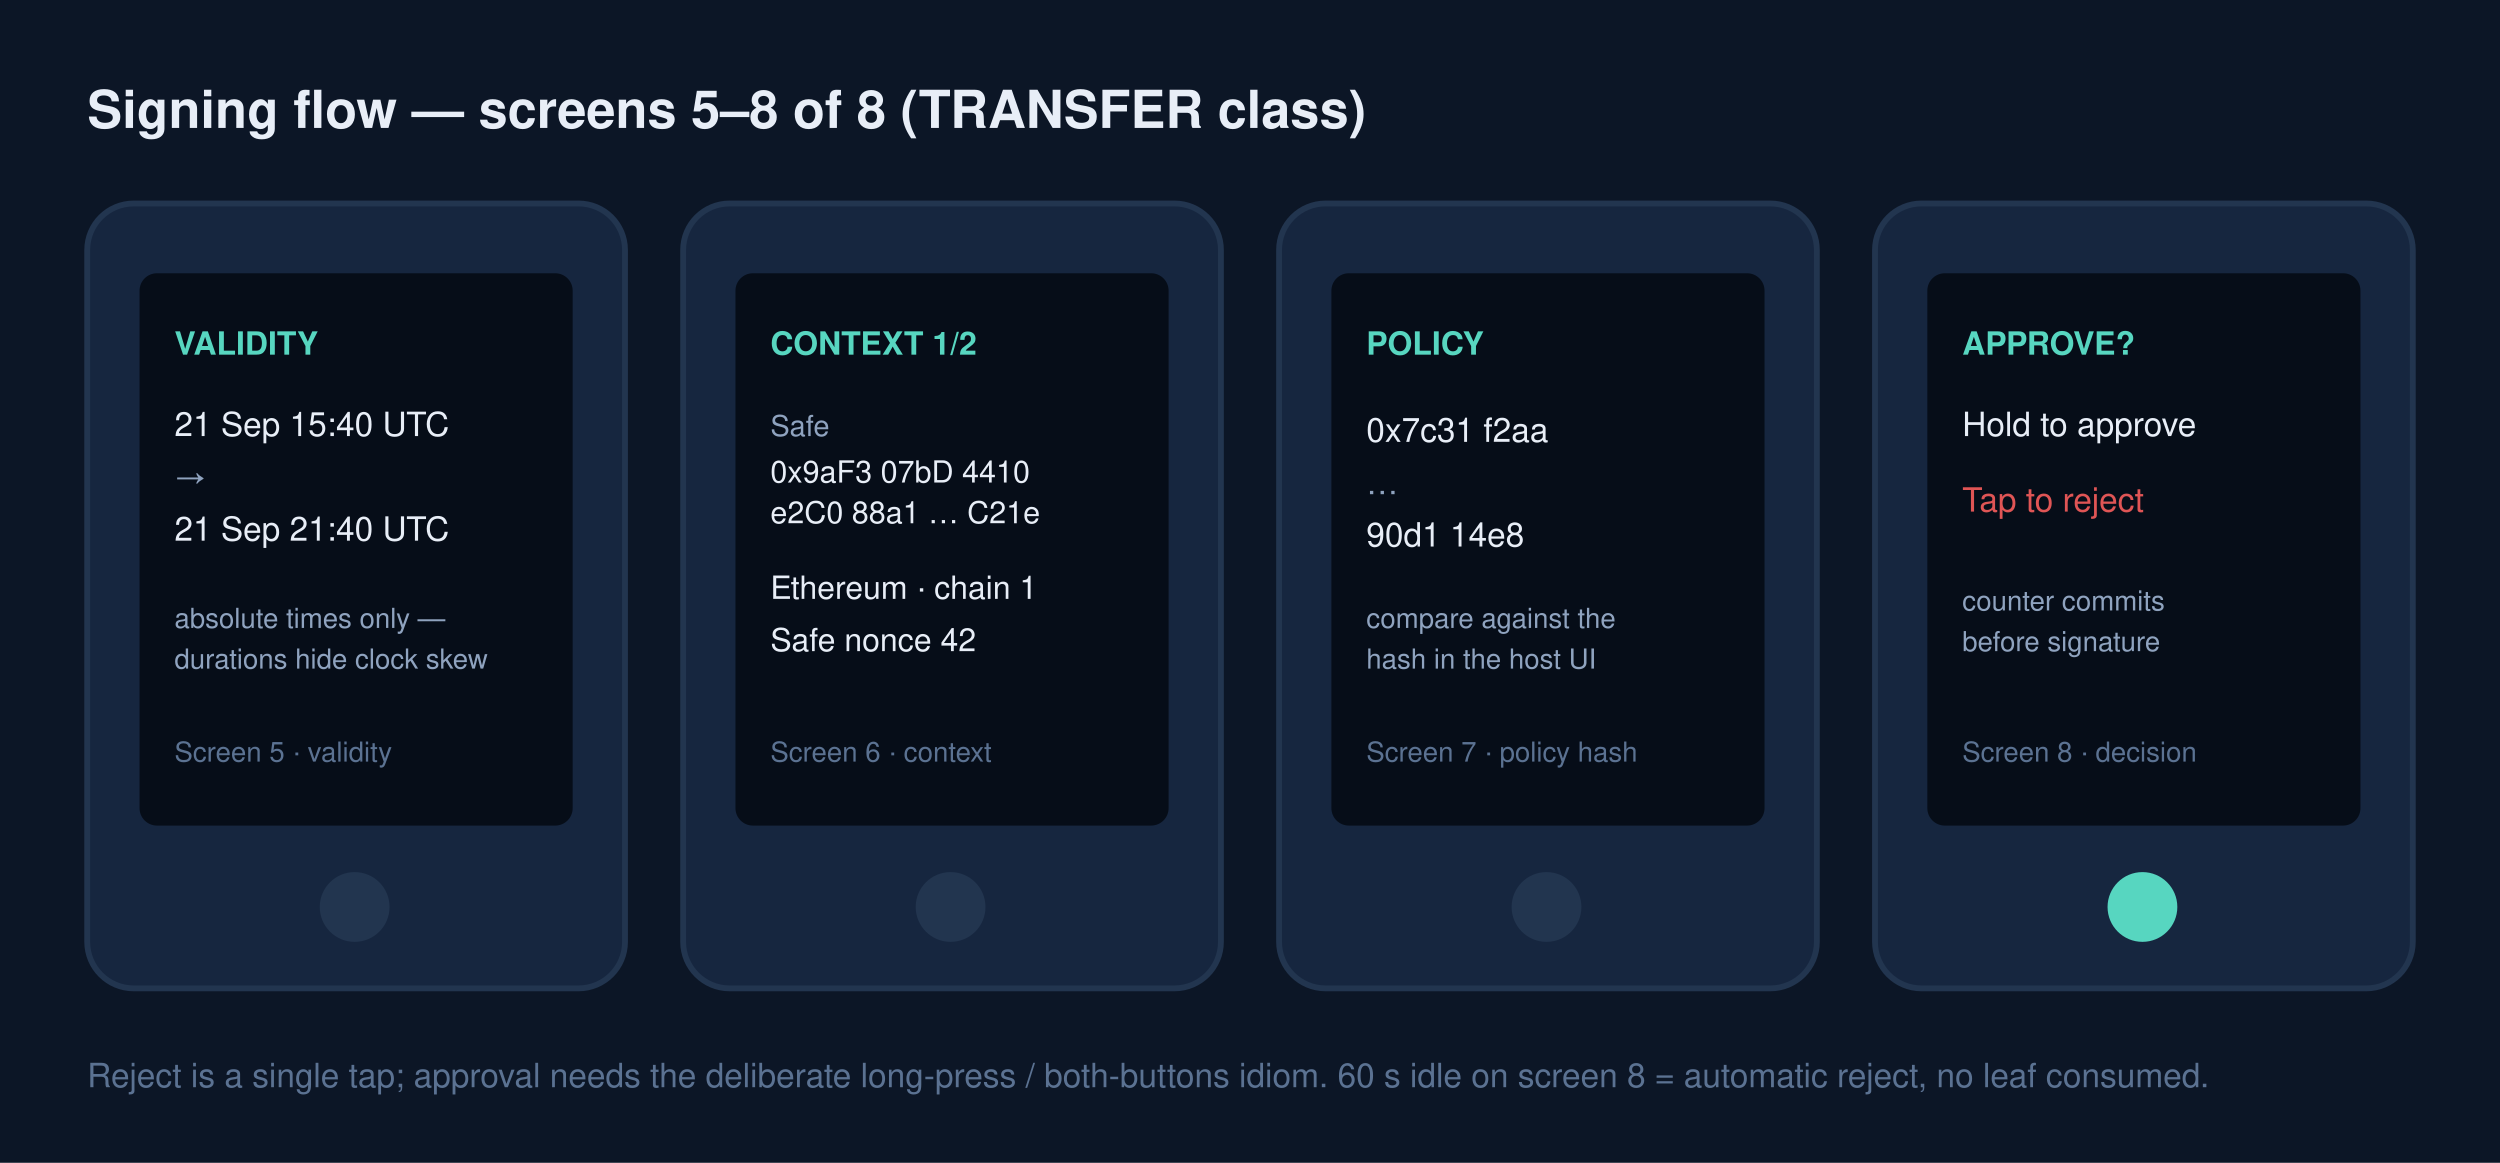
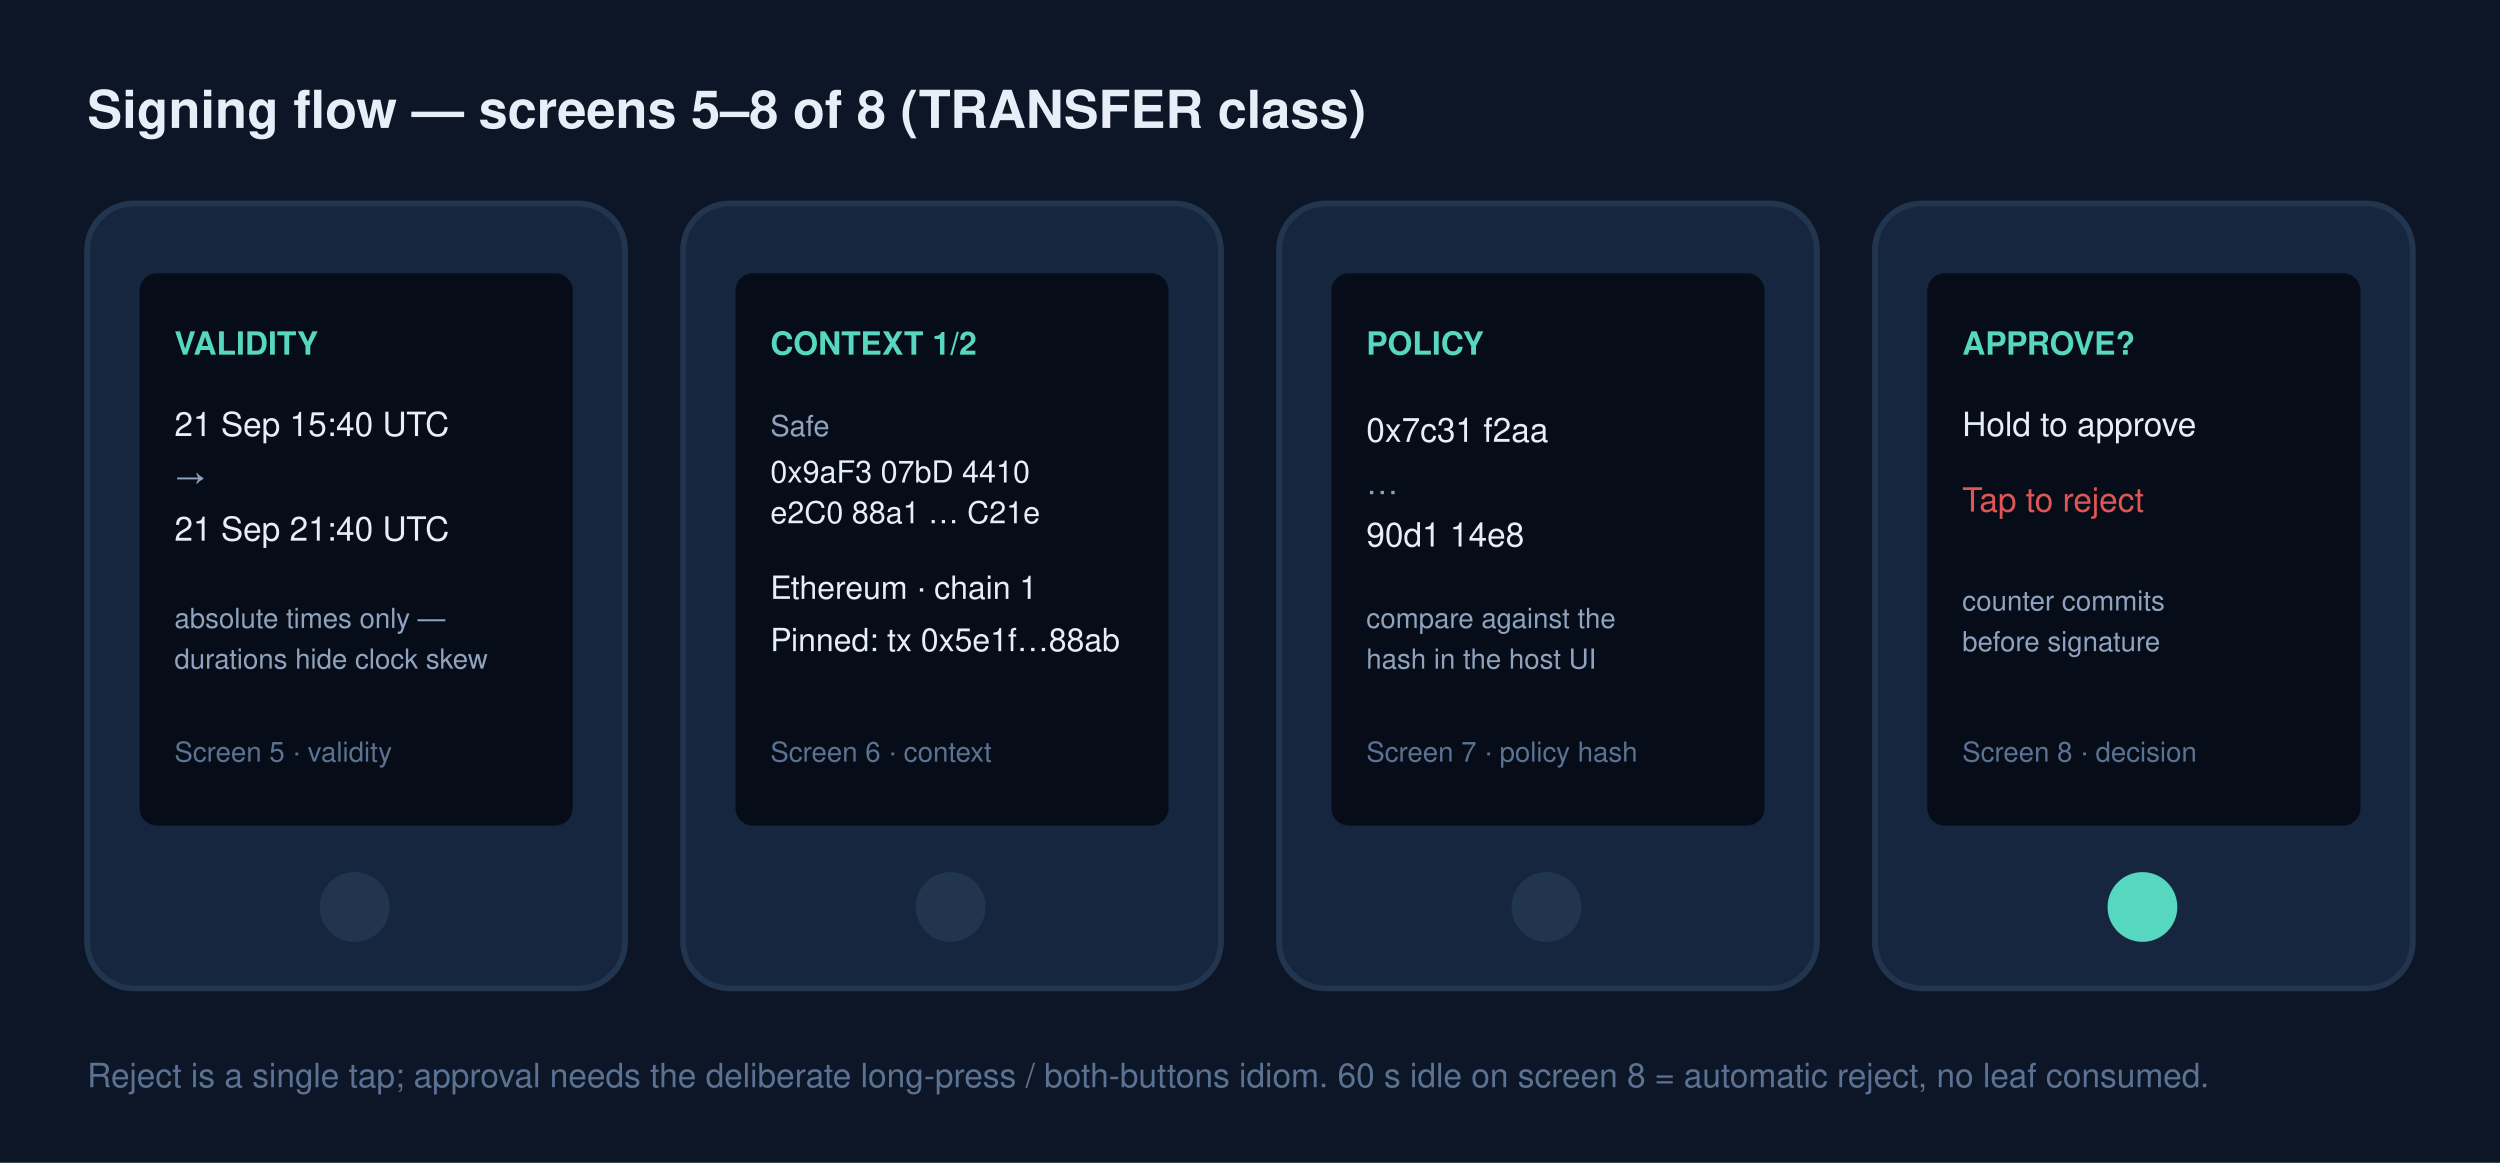
<svg xmlns="http://www.w3.org/2000/svg" width="860" height="400" viewBox="0 0 860 400" font-family="Segoe UI, Helvetica, Arial, sans-serif">
  <rect width="860" height="400" fill="#0c1626" />
  <text x="30" y="44" fill="#e8eef7" font-size="18" font-weight="700">Signing flow — screens 5–8 of 8 (TRANSFER class)</text>
  <g>
    <rect x="30" y="70" width="185" height="270" rx="16" fill="#16263f" stroke="#22354f" stroke-width="2" />
    <rect x="48" y="94" width="149" height="190" rx="6" fill="#060d18" />
    <text x="60" y="122" fill="#57d6c0" font-size="11" font-weight="700">VALIDITY</text>
    <text x="60" y="150" fill="#e8eef7" font-size="11.5">21 Sep 15:40 UTC</text>
    <text x="60" y="168" fill="#8fa3bf" font-size="11">→</text>
    <text x="60" y="186" fill="#e8eef7" font-size="11.5">21 Sep 21:40 UTC</text>
    <text x="60" y="216" fill="#8fa3bf" font-size="9.5">absolute times only —</text>
    <text x="60" y="230" fill="#8fa3bf" font-size="9.5">durations hide clock skew</text>
    <text x="60" y="262" fill="#5b7292" font-size="9.5">Screen 5 · validity</text>
    <circle cx="122" cy="312" r="12" fill="#22354f" />
  </g>
  <g>
    <rect x="235" y="70" width="185" height="270" rx="16" fill="#16263f" stroke="#22354f" stroke-width="2" />
    <rect x="253" y="94" width="149" height="190" rx="6" fill="#060d18" />
    <text x="265" y="122" fill="#57d6c0" font-size="11" font-weight="700">CONTEXT 1/2</text>
    <text x="265" y="150" fill="#8fa3bf" font-size="10">Safe</text>
    <text x="265" y="166" fill="#e8eef7" font-size="10.5">0x9aF3 07bD 4410</text>
    <text x="265" y="180" fill="#e8eef7" font-size="10.5">e2C0 88a1 … C21e</text>
    <text x="265" y="206" fill="#e8eef7" font-size="11">Ethereum · chain 1</text>
-     <text x="265" y="224" fill="#e8eef7" font-size="11">Safe nonce 42</text>
+     <text x="265" y="224" fill="#e8eef7" font-size="11">Pinned: tx 0x5e1f…88ab</text>
    <text x="265" y="262" fill="#5b7292" font-size="9.5">Screen 6 · context</text>
    <circle cx="327" cy="312" r="12" fill="#22354f" />
  </g>
  <g>
    <rect x="440" y="70" width="185" height="270" rx="16" fill="#16263f" stroke="#22354f" stroke-width="2" />
    <rect x="458" y="94" width="149" height="190" rx="6" fill="#060d18" />
    <text x="470" y="122" fill="#57d6c0" font-size="11" font-weight="700">POLICY</text>
    <text x="470" y="152" fill="#e8eef7" font-size="11.5">0x7c31 f2aa</text>
    <text x="470" y="170" fill="#8fa3bf" font-size="11">…</text>
    <text x="470" y="188" fill="#e8eef7" font-size="11.5">90d1 14e8</text>
    <text x="470" y="216" fill="#8fa3bf" font-size="9.5">compare against the</text>
    <text x="470" y="230" fill="#8fa3bf" font-size="9.5">hash in the host UI</text>
    <text x="470" y="262" fill="#5b7292" font-size="9.5">Screen 7 · policy hash</text>
    <circle cx="532" cy="312" r="12" fill="#22354f" />
  </g>
  <g>
    <rect x="645" y="70" width="185" height="270" rx="16" fill="#16263f" stroke="#22354f" stroke-width="2" />
    <rect x="663" y="94" width="149" height="190" rx="6" fill="#060d18" />
    <text x="675" y="122" fill="#57d6c0" font-size="11" font-weight="700">APPROVE?</text>
    <text x="675" y="150" fill="#e8eef7" font-size="11.5">Hold to approve</text>
    <text x="675" y="176" fill="#e05555" font-size="11.5">Tap to reject</text>
    <text x="675" y="210" fill="#8fa3bf" font-size="9.5">counter commits</text>
    <text x="675" y="224" fill="#8fa3bf" font-size="9.5">before signature</text>
    <text x="675" y="262" fill="#5b7292" font-size="9.5">Screen 8 · decision</text>
    <circle cx="737" cy="312" r="12" fill="#57d6c0" />
  </g>
  <text x="30" y="374" fill="#5b7292" font-size="11.5">Reject is a single tap; approval needs the deliberate long-press / both-buttons idiom. 60 s idle on screen 8 = automatic reject, no leaf consumed.</text>
</svg>
